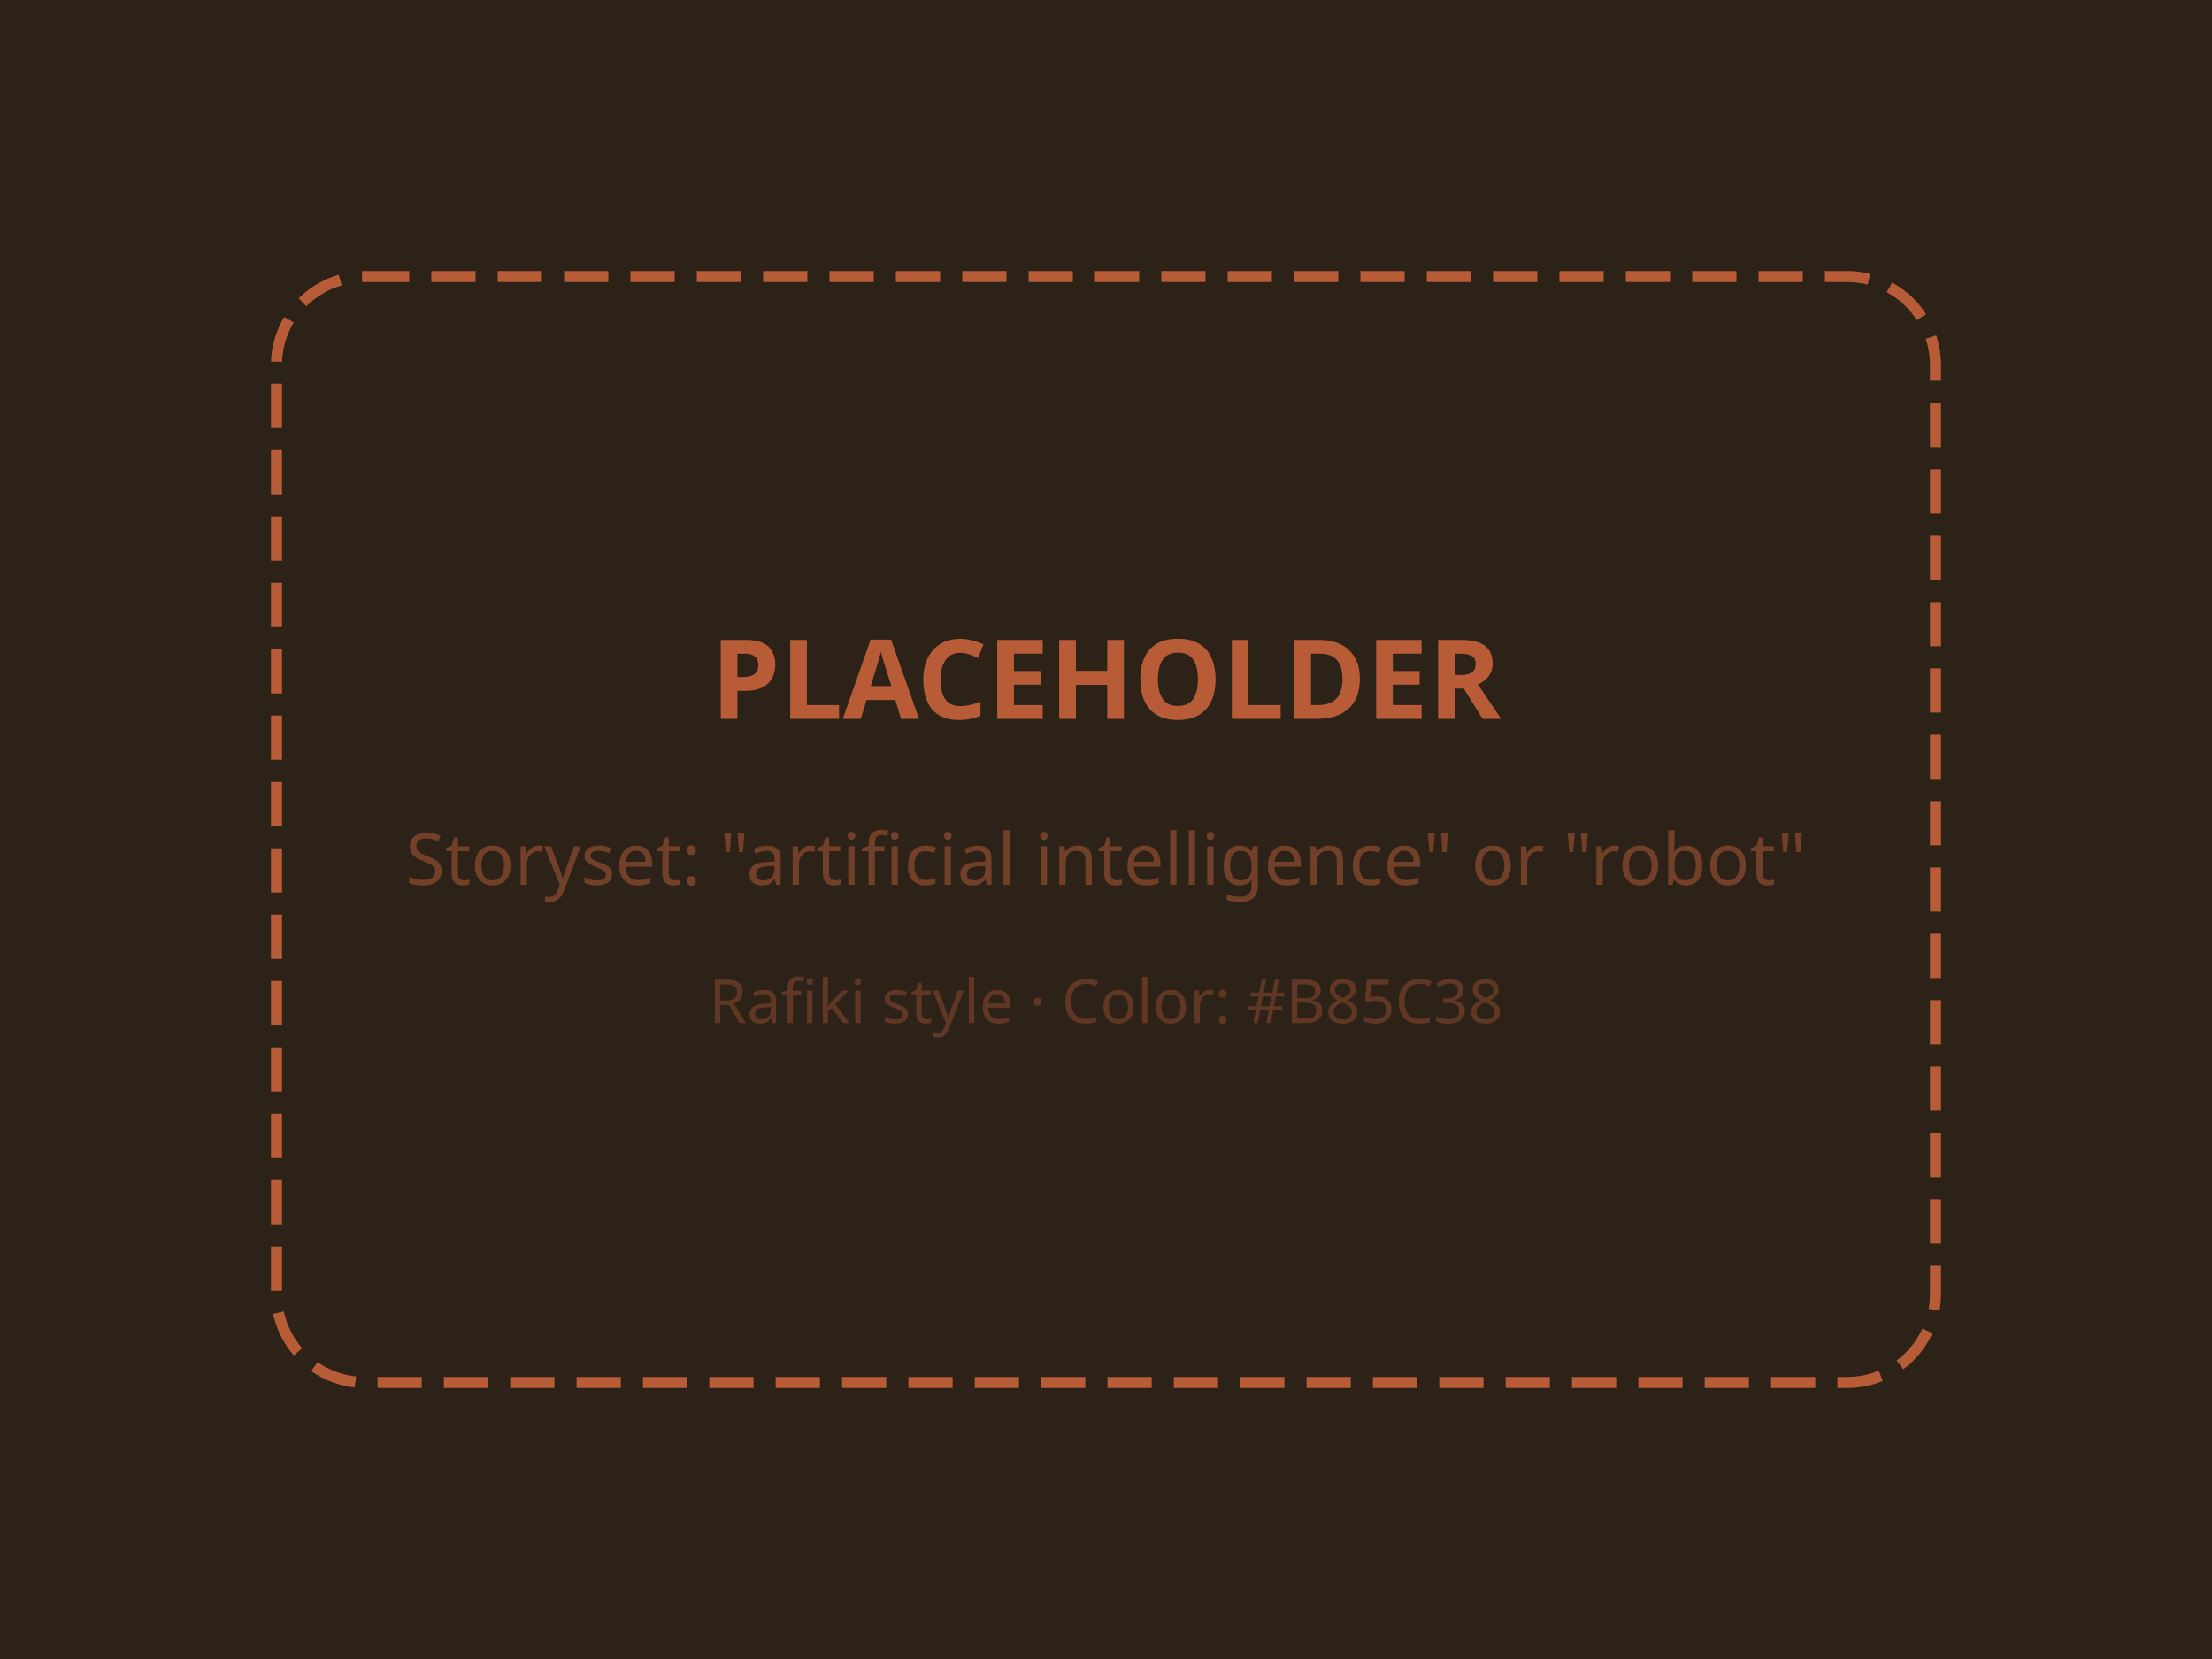
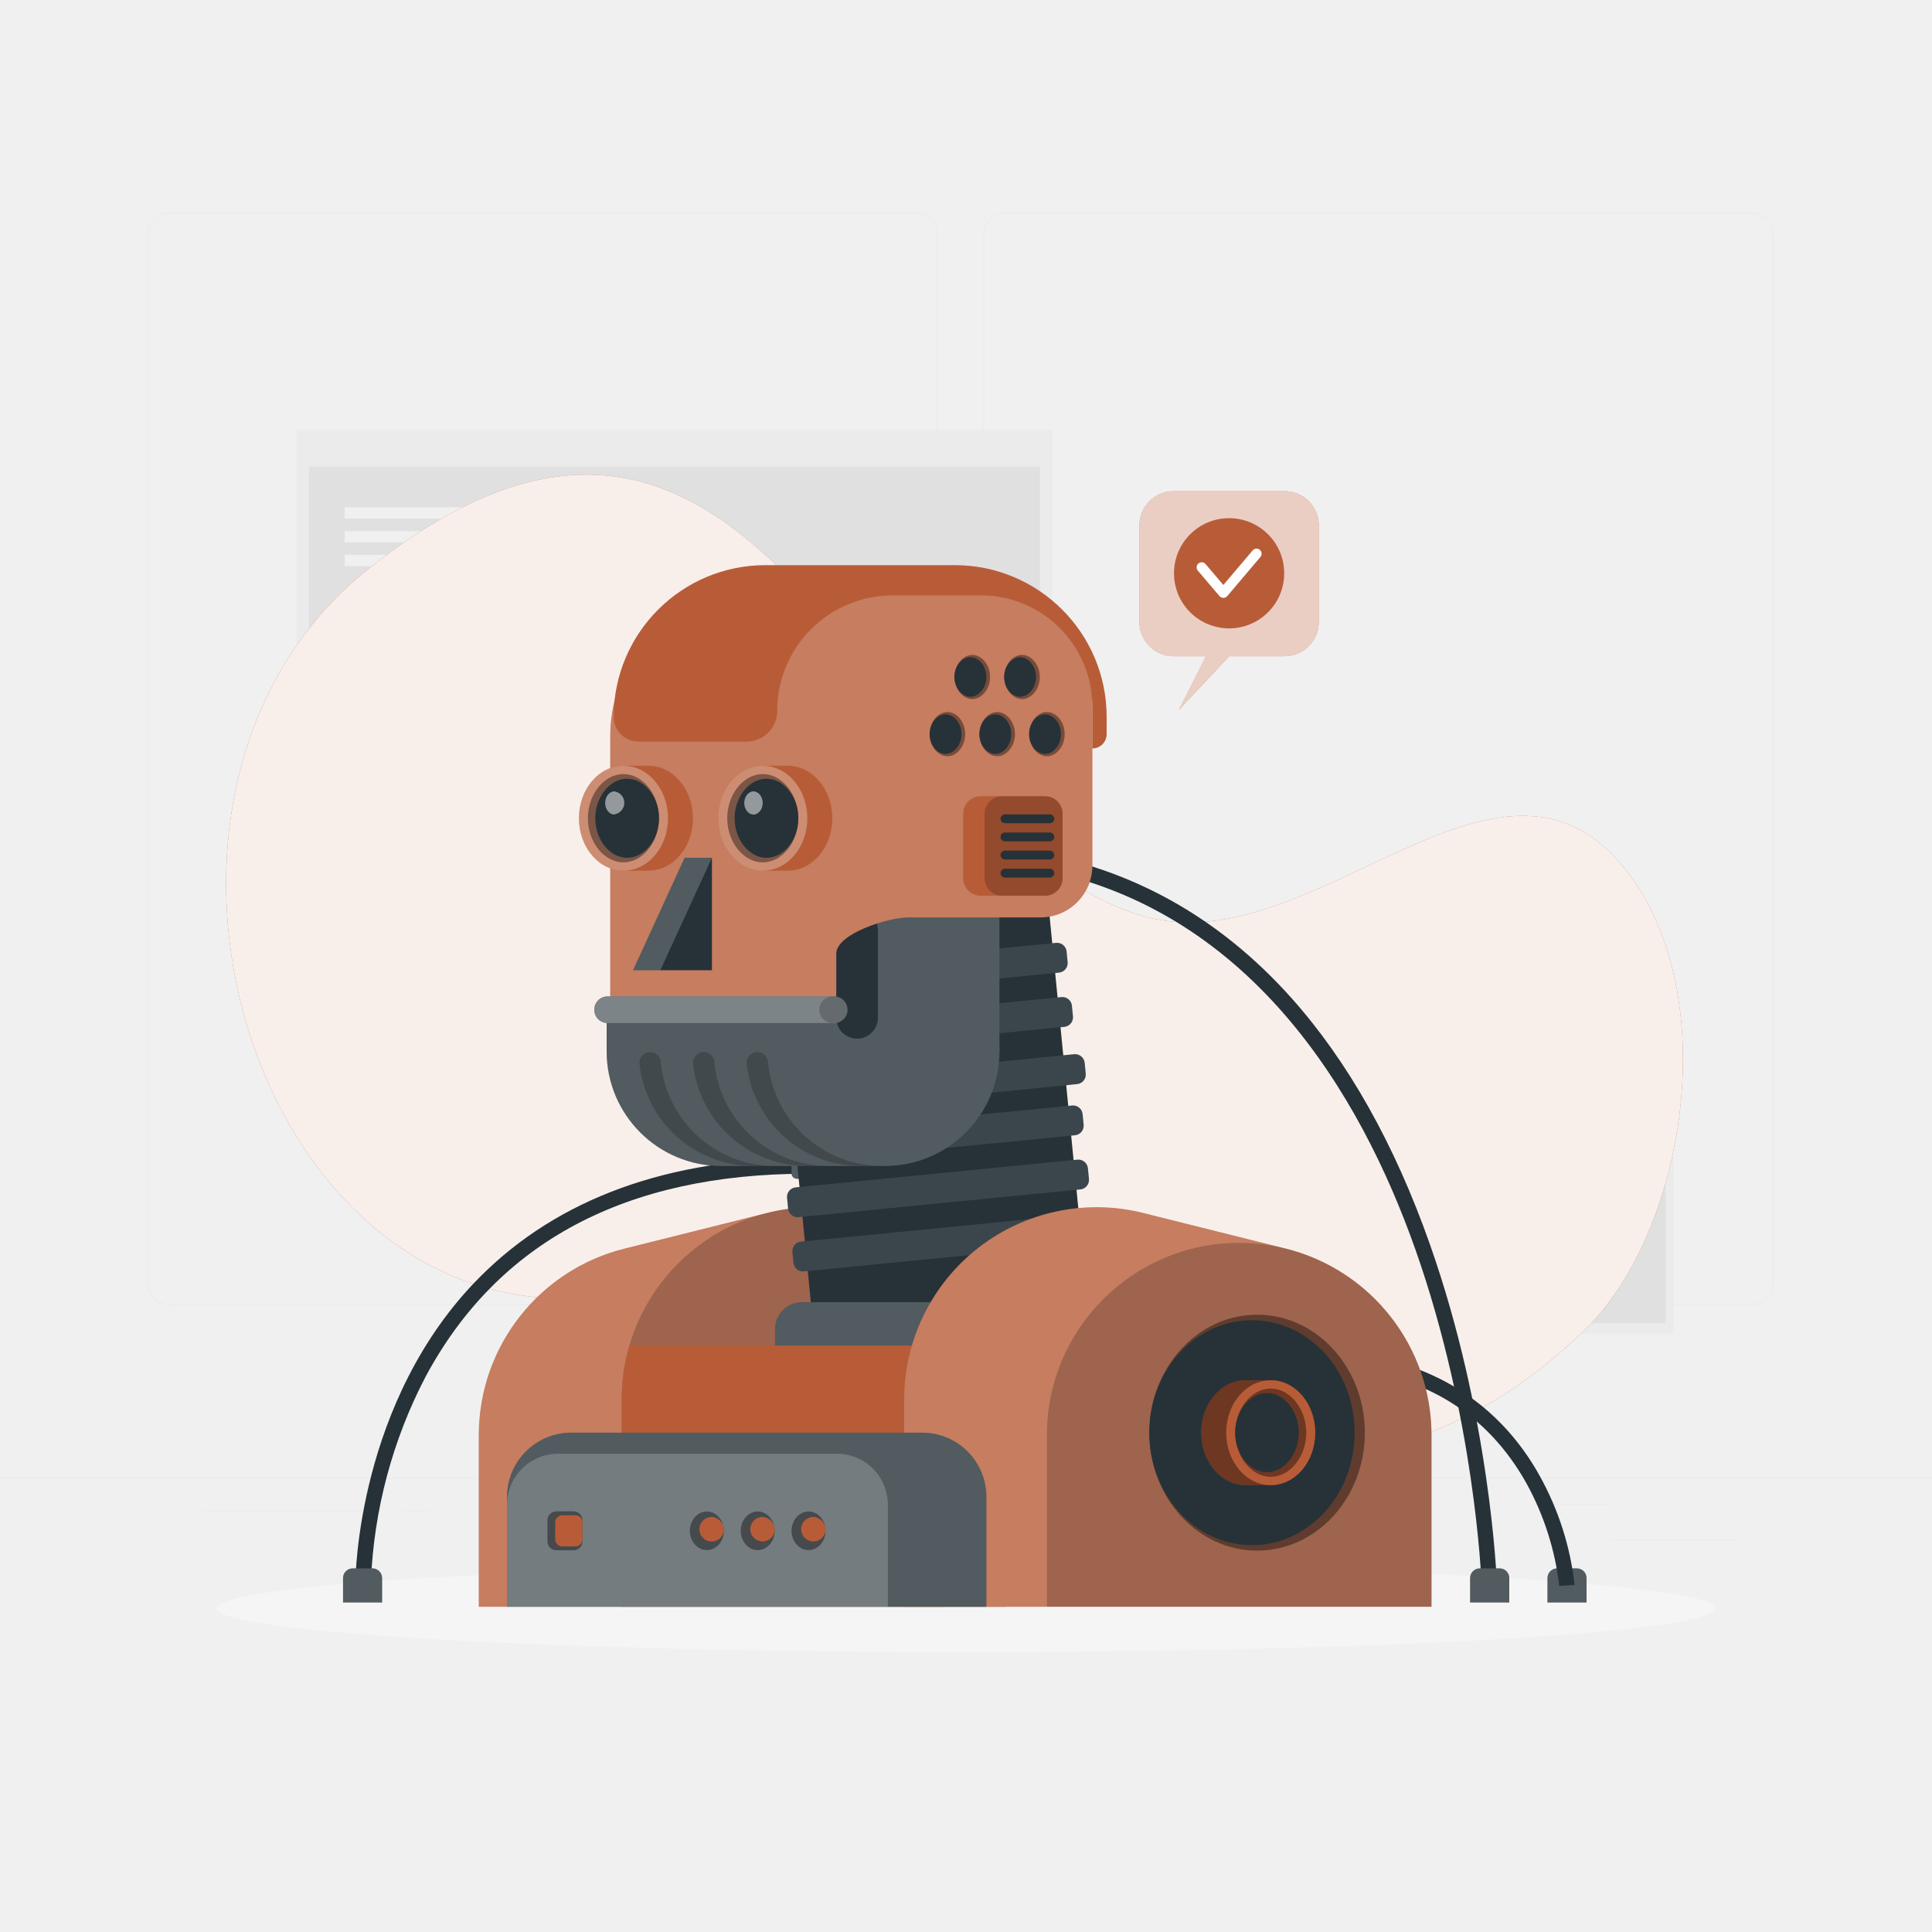
- <svg xmlns="http://www.w3.org/2000/svg" viewBox="0 0 400 300">
-   <rect width="400" height="300" fill="#2C2218" />
-   <rect x="50" y="50" width="300" height="200" rx="16" fill="none" stroke="#B85C38" stroke-width="2" stroke-dasharray="8 4" />
-   <text x="200" y="130" text-anchor="middle" fill="#B85C38" font-family="system-ui, sans-serif" font-size="20" font-weight="bold">PLACEHOLDER</text>
-   <text x="200" y="160" text-anchor="middle" fill="#B85C3880" font-family="system-ui, sans-serif" font-size="13">Storyset: "artificial intelligence" or "robot"</text>
-   <text x="200" y="185" text-anchor="middle" fill="#B85C3860" font-family="system-ui, sans-serif" font-size="11">Rafiki style · Color: #B85C38</text>
+ <svg xmlns="http://www.w3.org/2000/svg" viewBox="0 0 500 500">
+   <g id="background-complete">
+     <rect y="382.4" width="500" height="0.25" style="fill:#ebebeb" />
+     <rect x="416.78" y="398.49" width="33.12" height="0.25" style="fill:#ebebeb" />
+     <rect x="322.53" y="401.21" width="8.69" height="0.25" style="fill:#ebebeb" />
+     <rect x="396.59" y="389.21" width="19.19" height="0.25" style="fill:#ebebeb" />
+     <rect x="52.46" y="390.89" width="43.19" height="0.25" style="fill:#ebebeb" />
+     <rect x="104.56" y="390.89" width="6.33" height="0.25" style="fill:#ebebeb" />
+     <rect x="131.47" y="395.11" width="93.68" height="0.25" style="fill:#ebebeb" />
+     <path d="M237,337.8H43.91a5.71,5.71,0,0,1-5.7-5.71V60.66A5.71,5.71,0,0,1,43.91,55H237a5.71,5.71,0,0,1,5.71,5.71V332.09A5.71,5.71,0,0,1,237,337.8ZM43.91,55.2a5.46,5.46,0,0,0-5.45,5.46V332.09a5.46,5.46,0,0,0,5.45,5.46H237a5.47,5.47,0,0,0,5.46-5.46V60.66A5.47,5.47,0,0,0,237,55.2Z" style="fill:#ebebeb" />
+     <path d="M453.31,337.8H260.21a5.72,5.72,0,0,1-5.71-5.71V60.66A5.72,5.72,0,0,1,260.21,55h193.1A5.71,5.71,0,0,1,459,60.66V332.09A5.71,5.71,0,0,1,453.31,337.8ZM260.21,55.2a5.47,5.47,0,0,0-5.46,5.46V332.09a5.47,5.47,0,0,0,5.46,5.46h193.1a5.47,5.47,0,0,0,5.46-5.46V60.66a5.47,5.47,0,0,0-5.46-5.46Z" style="fill:#ebebeb" />
+     <rect x="76.77" y="111.27" width="195.56" height="115.15" style="fill:#ebebeb" />
+     <rect x="79.95" y="120.73" width="189.2" height="101.48" style="fill:#e0e0e0" />
+     <rect x="89.21" y="131.29" width="62.05" height="2.92" style="fill:#f0f0f0" />
+     <rect x="89.21" y="137.44" width="62.05" height="2.92" style="fill:#f0f0f0" />
+     <rect x="89.21" y="143.59" width="62.05" height="2.92" style="fill:#f0f0f0" />
+     <rect x="99.21" y="149.73" width="62.05" height="2.92" style="fill:#f0f0f0" />
+     <rect x="99.21" y="155.88" width="62.05" height="2.92" style="fill:#f0f0f0" />
+     <rect x="99.21" y="162.03" width="62.05" height="2.92" style="fill:#f0f0f0" />
+     <rect x="109.22" y="168.17" width="62.05" height="2.92" style="fill:#f0f0f0" />
+     <rect x="109.22" y="174.32" width="62.05" height="2.92" style="fill:#f0f0f0" />
+     <rect x="99.21" y="180.47" width="62.05" height="2.92" style="fill:#f0f0f0" />
+     <rect x="109.22" y="186.62" width="62.05" height="2.92" style="fill:#f0f0f0" />
+     <rect x="109.22" y="192.76" width="62.05" height="2.92" style="fill:#f0f0f0" />
+     <rect x="89.21" y="198.91" width="62.05" height="2.92" style="fill:#f0f0f0" />
+     <rect x="89.21" y="205.06" width="62.05" height="2.92" style="fill:#f0f0f0" />
+     <rect x="89.21" y="211.2" width="62.05" height="2.92" style="fill:#f0f0f0" />
+     <rect x="305.37" y="269.96" width="127.76" height="75.23" style="fill:#ebebeb" />
+     <rect x="307.45" y="276.14" width="123.61" height="66.3" style="fill:#e0e0e0" />
+     <rect x="313.5" y="283.04" width="40.54" height="1.91" style="fill:#f0f0f0" />
+     <rect x="313.5" y="287.05" width="40.54" height="1.91" style="fill:#f0f0f0" />
+     <rect x="313.5" y="291.07" width="40.54" height="1.91" style="fill:#f0f0f0" />
+     <rect x="320.03" y="295.09" width="40.54" height="1.91" style="fill:#f0f0f0" />
+     <rect x="320.03" y="299.1" width="40.54" height="1.91" style="fill:#f0f0f0" />
+     <rect x="320.03" y="303.12" width="40.54" height="1.91" style="fill:#f0f0f0" />
+     <rect x="326.57" y="307.13" width="40.54" height="1.91" style="fill:#f0f0f0" />
+     <rect x="326.57" y="311.15" width="40.54" height="1.91" style="fill:#f0f0f0" />
+     <rect x="320.03" y="315.17" width="40.54" height="1.91" style="fill:#f0f0f0" />
+     <rect x="326.57" y="319.18" width="40.54" height="1.91" style="fill:#f0f0f0" />
+     <rect x="326.57" y="323.2" width="40.54" height="1.91" style="fill:#f0f0f0" />
+     <rect x="313.5" y="327.21" width="40.54" height="1.91" style="fill:#f0f0f0" />
+     <rect x="313.5" y="331.23" width="40.54" height="1.91" style="fill:#f0f0f0" />
+     <rect x="313.5" y="335.25" width="40.54" height="1.91" style="fill:#f0f0f0" />
+     <rect x="359.8" y="181.95" width="40.54" height="1.91" style="fill:#f0f0f0" />
+     <rect x="359.8" y="185.97" width="40.54" height="1.91" style="fill:#f0f0f0" />
+     <rect x="359.8" y="189.99" width="40.54" height="1.91" style="fill:#f0f0f0" />
+     <rect x="359.8" y="194" width="47.08" height="1.91" style="fill:#f0f0f0" />
+     <rect x="359.8" y="198.02" width="47.08" height="1.91" style="fill:#f0f0f0" />
+     <rect x="338.61" y="118.22" width="40.54" height="1.91" style="fill:#f0f0f0" />
+     <rect x="338.61" y="122.24" width="40.54" height="1.91" style="fill:#f0f0f0" />
+     <rect x="338.61" y="126.25" width="40.54" height="1.91" style="fill:#f0f0f0" />
+     <rect x="338.61" y="130.27" width="47.08" height="1.91" style="fill:#f0f0f0" />
+     <rect x="338.61" y="134.29" width="47.08" height="1.91" style="fill:#f0f0f0" />
+     <rect x="359.8" y="202.03" width="47.08" height="1.91" style="fill:#f0f0f0" />
+     <rect x="359.8" y="206.05" width="53.62" height="1.91" style="fill:#f0f0f0" />
+     <rect x="359.8" y="210.07" width="53.62" height="1.91" style="fill:#f0f0f0" />
+     <rect x="359.8" y="214.08" width="47.08" height="1.91" style="fill:#f0f0f0" />
+     <rect x="359.8" y="218.1" width="53.62" height="1.91" style="fill:#f0f0f0" />
+     <rect x="359.8" y="222.11" width="53.62" height="1.91" style="fill:#f0f0f0" />
+     <rect x="359.8" y="226.13" width="40.54" height="1.91" style="fill:#f0f0f0" />
+     <rect x="359.8" y="230.15" width="40.54" height="1.91" style="fill:#f0f0f0" />
+     <rect x="359.8" y="234.16" width="40.54" height="1.91" style="fill:#f0f0f0" />
+     <rect x="76.77" y="268.52" width="47.08" height="1.91" style="fill:#f0f0f0" />
+     <rect x="76.77" y="272.54" width="53.62" height="1.91" style="fill:#f0f0f0" />
+     <rect x="76.77" y="276.56" width="53.62" height="1.91" style="fill:#f0f0f0" />
+     <rect x="76.77" y="280.57" width="40.54" height="1.91" style="fill:#f0f0f0" />
+     <rect x="76.77" y="284.59" width="40.54" height="1.91" style="fill:#f0f0f0" />
+     <rect x="76.77" y="288.6" width="40.54" height="1.91" style="fill:#f0f0f0" />
+     <rect x="347.02" y="181.93" width="8.07" height="8.07" style="fill:#f0f0f0" />
+     <rect x="173.71" y="308.92" width="40.54" height="1.91" style="fill:#f0f0f0" />
+     <rect x="173.71" y="312.93" width="40.54" height="1.91" style="fill:#f0f0f0" />
+     <rect x="173.71" y="316.95" width="40.54" height="1.91" style="fill:#f0f0f0" />
+     <rect x="173.71" y="320.97" width="47.08" height="1.91" style="fill:#f0f0f0" />
+     <rect x="173.71" y="324.98" width="47.08" height="1.91" style="fill:#f0f0f0" />
+     <rect x="173.71" y="329" width="47.08" height="1.91" style="fill:#f0f0f0" />
+     <rect x="173.71" y="333.01" width="53.62" height="1.91" style="fill:#f0f0f0" />
+     <rect x="173.71" y="337.03" width="53.62" height="1.91" style="fill:#f0f0f0" />
+     <rect x="173.71" y="341.05" width="47.08" height="1.91" style="fill:#f0f0f0" />
+     <rect x="173.71" y="345.06" width="53.62" height="1.91" style="fill:#f0f0f0" />
+     <rect x="173.71" y="349.08" width="53.62" height="1.91" style="fill:#f0f0f0" />
+     <rect x="173.71" y="353.09" width="40.54" height="1.91" style="fill:#f0f0f0" />
+     <rect x="173.71" y="357.11" width="40.54" height="1.91" style="fill:#f0f0f0" />
+     <path d="M66,272a3.46,3.46,0,1,0,3.46-3.46A3.45,3.45,0,0,0,66,272Z" style="fill:#f0f0f0" />
+     <polygon points="164.03 309.63 160.22 316.23 167.84 316.23 164.03 309.63" style="fill:#f0f0f0" />
+   </g>
+   <g id="background-simple">
+     <path d="M296.38,237.23c-71-19.68-96.85-173-201.17-89.88-74,59-27.83,203.82,65.3,187.42,56.38-9.93,47.66-11,95.6,16.73,48.58,28.12,102,42.37,153.51-6.81,26.66-25.45,36.87-87.74,10.69-120.12C387.56,184.06,339.76,249.25,296.38,237.23Z" style="fill:#B85C38" />
+     <path d="M296.38,237.23c-71-19.68-96.85-173-201.17-89.88-74,59-27.83,203.82,65.3,187.42,56.38-9.93,47.66-11,95.6,16.73,48.58,28.12,102,42.37,153.51-6.81,26.66-25.45,36.87-87.74,10.69-120.12C387.56,184.06,339.76,249.25,296.38,237.23Z" style="fill:#fff;opacity:0.9" />
+   </g>
+   <g id="Shadow">
+     <ellipse id="path" cx="250" cy="416.24" rx="193.89" ry="11.32" style="fill:#f5f5f5" />
+   </g>
+   <g id="speech-bubble">
+     <path d="M332.46,127.12H303.73a8.85,8.85,0,0,0-8.85,8.85v25a8.85,8.85,0,0,0,8.85,8.85h8.39l-7,13.89,13-13.89h14.39A8.85,8.85,0,0,0,341.3,161V136A8.84,8.84,0,0,0,332.46,127.12Z" style="fill:#B85C38" />
+     <path d="M332.46,127.12H303.73a8.85,8.85,0,0,0-8.85,8.85v25a8.85,8.85,0,0,0,8.85,8.85h8.39l-7,13.89,13-13.89h14.39A8.85,8.85,0,0,0,341.3,161V136A8.84,8.84,0,0,0,332.46,127.12Z" style="fill:#fff;opacity:0.7" />
+     <circle cx="318.09" cy="148.36" r="14.26" transform="translate(-11.74 268.38) rotate(-45)" style="fill:#B85C38" />
+     <path d="M316.6,154.73a1.31,1.31,0,0,1-1-.46l-5.6-6.59a1.31,1.31,0,0,1,2-1.7l4.6,5.41,7.59-8.94a1.31,1.31,0,1,1,2,1.7l-8.58,10.12A1.33,1.33,0,0,1,316.6,154.73Z" style="fill:#fff" />
+   </g>
+   <g id="robot-face">
+     <path d="M383,405.89h5.09a2.51,2.51,0,0,1,2.51,2.51v6.32a0,0,0,0,1,0,0H380.46a0,0,0,0,1,0,0V408.4A2.51,2.51,0,0,1,383,405.89Z" style="fill:#263238" />
+     <path d="M383.38,409.27c0-.42-1.69-42.29-17.06-85.85-14.09-39.92-42.93-89.51-100.31-99l.66-4c26.23,4.35,48.92,17.05,67.43,37.73,14.74,16.46,26.86,38,36,64,15.55,44.13,17.24,86.53,17.25,87Z" style="fill:#263238" />
+     <path d="M403,405.89h5.09a2.51,2.51,0,0,1,2.51,2.51v6.32a0,0,0,0,1,0,0H400.48a0,0,0,0,1,0,0V408.4A2.51,2.51,0,0,1,403,405.89Z" style="fill:#263238" />
+     <path d="M383,405.89h5.09a2.51,2.51,0,0,1,2.51,2.51v6.32a0,0,0,0,1,0,0H380.46a0,0,0,0,1,0,0V408.4A2.51,2.51,0,0,1,383,405.89Z" style="fill:#fff;opacity:0.2" />
+     <path d="M403,405.89h5.09a2.51,2.51,0,0,1,2.51,2.51v6.32a0,0,0,0,1,0,0H400.48a0,0,0,0,1,0,0V408.4A2.51,2.51,0,0,1,403,405.89Z" style="fill:#fff;opacity:0.2" />
+     <path d="M403.54,410.45A72.45,72.45,0,0,0,395,383.8C385,366,368.9,355.93,347.15,354l.35-4c28.9,2.55,43.7,18.79,51,32a75,75,0,0,1,9,28.17Z" style="fill:#263238" />
+     <path d="M88.78,405.89H98.9a0,0,0,0,1,0,0v6.32a2.51,2.51,0,0,1-2.51,2.51H91.3a2.51,2.51,0,0,1-2.51-2.51v-6.32A0,0,0,0,1,88.78,405.89Z" transform="translate(187.68 820.61) rotate(180)" style="fill:#263238" />
+     <path d="M92,409.2c0-.46.3-46.78,32.26-78.78,20.32-20.34,48.78-30.66,84.61-30.66v4c-46.84,0-80.06,17.67-98.73,52.53A125.45,125.45,0,0,0,96,409.2Z" style="fill:#263238" />
+     <path d="M88.78,405.89H98.9a0,0,0,0,1,0,0v6.32a2.51,2.51,0,0,1-2.51,2.51H91.3a2.51,2.51,0,0,1-2.51-2.51v-6.32A0,0,0,0,1,88.78,405.89Z" transform="translate(187.68 820.61) rotate(180)" style="fill:#fff;opacity:0.2" />
+     <rect x="215.07" y="299.97" width="5.54" height="3.65" style="fill:#263238" />
+     <rect x="215.07" y="299.97" width="5.54" height="3.65" style="fill:#fff;opacity:0.7" />
+     <rect x="204.85" y="298.53" width="12.59" height="6.53" rx="1.37" style="fill:#263238" />
+     <rect x="204.85" y="298.53" width="12.59" height="6.53" rx="1.37" style="fill:#fff;opacity:0.2" />
+     <rect x="253.83" y="220.46" width="5.54" height="3.65" transform="translate(513.2 444.57) rotate(180)" style="fill:#263238" />
+     <rect x="253.83" y="220.46" width="5.54" height="3.65" transform="translate(513.2 444.57) rotate(180)" style="fill:#fff;opacity:0.7" />
+     <rect x="256.99" y="219.02" width="12.59" height="6.53" rx="1.37" transform="translate(526.58 444.57) rotate(180)" style="fill:#263238" />
+     <rect x="256.99" y="219.02" width="12.59" height="6.53" rx="1.37" transform="translate(526.58 444.57) rotate(180)" style="fill:#fff;opacity:0.2" />
+     <rect x="333.74" y="350.19" width="5.54" height="3.65" transform="translate(673.02 704.04) rotate(180)" style="fill:#263238" />
+     <rect x="333.74" y="350.19" width="5.54" height="3.65" transform="translate(673.02 704.04) rotate(180)" style="fill:#fff;opacity:0.7" />
+     <rect x="336.91" y="348.75" width="12.59" height="6.53" rx="1.37" transform="translate(686.41 704.04) rotate(180)" style="fill:#263238" />
+     <rect x="336.91" y="348.75" width="12.59" height="6.53" rx="1.37" transform="translate(686.41 704.04) rotate(180)" style="fill:#fff;opacity:0.2" />
+     <path d="M161.78,323.1h0l36.71-9.18h0a49.78,49.78,0,0,1,62,48.26v53.64H123.91v-44.4A49.77,49.77,0,0,1,161.78,323.1Z" style="fill:#B85C38" />
+     <path d="M161.78,323.1h0l36.71-9.18h0a49.78,49.78,0,0,1,62,48.26v53.64H123.91v-44.4A49.77,49.77,0,0,1,161.78,323.1Z" style="fill:#fff;opacity:0.2" />
+     <path d="M160.9,312.41h99.52a0,0,0,0,1,0,0v53.64a49.76,49.76,0,0,1-49.76,49.76h0a49.76,49.76,0,0,1-49.76-49.76V312.41A0,0,0,0,1,160.9,312.41Z" transform="translate(421.32 728.23) rotate(180)" style="opacity:0.2" />
+     <rect x="205.25" y="236.05" width="71.27" height="105.16" transform="translate(-27.1 24.97) rotate(-5.62)" style="fill:#263238" />
+     <rect x="198.11" y="247.59" width="78.24" height="7.74" rx="2.48" transform="translate(-23.48 24.43) rotate(-5.62)" style="fill:#263238" />
+     <rect x="198.11" y="247.59" width="78.24" height="7.74" rx="2.48" transform="translate(-23.48 24.43) rotate(-5.62)" style="fill:#fff;opacity:0.1" />
+     <rect x="199.49" y="261.62" width="78.24" height="7.74" rx="2.48" transform="translate(-24.85 24.64) rotate(-5.62)" style="fill:#263238" />
+     <rect x="199.49" y="261.62" width="78.24" height="7.74" rx="2.48" transform="translate(-24.85 24.64) rotate(-5.62)" style="fill:#fff;opacity:0.1" />
+     <rect x="200.87" y="275.65" width="78.24" height="7.74" rx="2.48" transform="matrix(1, -0.1, 0.1, 1, -26.21, 24.84)" style="fill:#263238" />
+     <rect x="200.87" y="275.65" width="78.24" height="7.74" rx="2.48" transform="matrix(1, -0.1, 0.1, 1, -26.21, 24.84)" style="fill:#fff;opacity:0.1" />
+     <rect x="202.25" y="289.68" width="78.24" height="7.74" rx="2.48" transform="translate(-27.58 25.04) rotate(-5.62)" style="fill:#263238" />
+     <rect x="202.25" y="289.68" width="78.24" height="7.74" rx="2.48" transform="translate(-27.58 25.04) rotate(-5.62)" style="fill:#fff;opacity:0.1" />
+     <rect x="203.63" y="303.7" width="78.24" height="7.74" rx="2.48" transform="translate(-28.95 25.24) rotate(-5.62)" style="fill:#263238" />
+     <rect x="203.63" y="303.7" width="78.24" height="7.74" rx="2.48" transform="translate(-28.95 25.24) rotate(-5.62)" style="fill:#fff;opacity:0.1" />
+     <rect x="205.01" y="317.73" width="78.24" height="7.74" rx="2.48" transform="translate(-30.31 25.45) rotate(-5.62)" style="fill:#263238" />
+     <rect x="205.01" y="317.73" width="78.24" height="7.74" rx="2.48" transform="translate(-30.31 25.45) rotate(-5.62)" style="fill:#fff;opacity:0.1" />
+     <path d="M207.57,337h85.23a0,0,0,0,1,0,0v22.52a0,0,0,0,1,0,0H200.58a0,0,0,0,1,0,0V344A7,7,0,0,1,207.57,337Z" style="fill:#263238" />
+     <path d="M207.57,337h85.23a0,0,0,0,1,0,0v22.52a0,0,0,0,1,0,0H200.58a0,0,0,0,1,0,0V344A7,7,0,0,1,207.57,337Z" style="fill:#fff;opacity:0.2" />
+     <path d="M244.21,348.23v67.59H160.9V362.18a49.41,49.41,0,0,1,2-13.95Z" style="fill:#B85C38" />
+     <path d="M332.59,323.1h0l-36.71-9.18h0A49.78,49.78,0,0,0,234,362.18v53.64H370.47v-44.4A49.78,49.78,0,0,0,332.59,323.1Z" style="fill:#B85C38" />
+     <path d="M332.59,323.1h0l-36.71-9.18h0A49.78,49.78,0,0,0,234,362.18v53.64H370.47v-44.4A49.78,49.78,0,0,0,332.59,323.1Z" style="fill:#fff;opacity:0.2" />
+     <path d="M320.7,321.66h0a49.76,49.76,0,0,1,49.76,49.76v44.39a0,0,0,0,1,0,0H270.94a0,0,0,0,1,0,0V371.42A49.76,49.76,0,0,1,320.7,321.66Z" style="opacity:0.2" />
+     <path d="M147.82,370.78h90.84a16.61,16.61,0,0,1,16.61,16.61v28.43a0,0,0,0,1,0,0H131.22a0,0,0,0,1,0,0V387.38A16.61,16.61,0,0,1,147.82,370.78Z" style="fill:#263238" />
+     <path d="M147.82,370.78h90.84a16.61,16.61,0,0,1,16.61,16.61v28.43a0,0,0,0,1,0,0H131.22a0,0,0,0,1,0,0V387.38A16.61,16.61,0,0,1,147.82,370.78Z" style="fill:#fff;opacity:0.2" />
+     <path d="M144.41,376.23h72.17a13.2,13.2,0,0,1,13.2,13.2v26.39a0,0,0,0,1,0,0H131.22a0,0,0,0,1,0,0V389.43A13.2,13.2,0,0,1,144.41,376.23Z" style="fill:#fff;opacity:0.2" />
+     <path d="M325.34,340.25h0c-15.39,0-27.87,13.67-27.87,30.53h0c0,16.86,12.48,30.52,27.87,30.52h0c15.4,0,27.88-13.66,27.88-30.52h0C353.22,353.92,340.74,340.25,325.34,340.25Z" style="opacity:0.4" />
+     <path d="M324,341.67h0c-14.67,0-26.57,13-26.57,29.11h0c0,16.07,11.9,29.1,26.57,29.1h0c14.68,0,26.57-13,26.57-29.1h0C350.61,354.7,338.72,341.67,324,341.67Z" style="fill:#263238" />
+     <path d="M322.38,357.2h6.48c6.36,0,11.51,6.08,11.51,13.58s-5.15,13.57-11.51,13.57h-6.48c-6.36,0-11.51-6.08-11.51-13.57S316,357.2,322.38,357.2Z" style="fill:#B85C38" />
+     <path d="M322.38,357.2h6.48c6.36,0,11.51,6.08,11.51,13.58s-5.15,13.57-11.51,13.57h-6.48c-6.36,0-11.51-6.08-11.51-13.57S316,357.2,322.38,357.2Z" style="opacity:0.4" />
+     <ellipse cx="328.86" cy="370.78" rx="11.52" ry="13.57" style="fill:#B85C38" />
+     <path d="M328.86,382.2c5,0,9.2-5.23,9.2-11.42s-4.22-11.43-9.2-11.43-9.2,5.24-9.2,11.43S323.87,382.2,328.86,382.2Z" style="opacity:0.4" />
+     <path d="M327.9,381c4.47,0,8.24-4.69,8.24-10.23s-3.77-10.24-8.24-10.24-8.24,4.69-8.24,10.24S323.43,381,327.9,381Z" style="fill:#263238" />
+     <path d="M187.34,396.17c0,2.79-2,5-4.41,5s-4.4-2.25-4.4-5,2-5,4.4-5S187.34,393.39,187.34,396.17Z" style="opacity:0.4" />
+     <path d="M187.34,396.17a3.18,3.18,0,1,1-3.15-3.59A3.4,3.4,0,0,1,187.34,396.17Z" style="fill:#B85C38" />
+     <path d="M200.49,396.17c0,2.79-2,5-4.4,5s-4.4-2.25-4.4-5,2-5,4.4-5S200.49,393.39,200.49,396.17Z" style="opacity:0.4" />
+     <path d="M200.49,396.17a3.17,3.17,0,1,1-3.14-3.59A3.39,3.39,0,0,1,200.49,396.17Z" style="fill:#B85C38" />
+     <path d="M213.65,396.17c0,2.79-2,5-4.4,5s-4.4-2.25-4.4-5,2-5,4.4-5S213.65,393.39,213.65,396.17Z" style="opacity:0.4" />
+     <path d="M213.65,396.17a3.17,3.17,0,1,1-3.14-3.59A3.4,3.4,0,0,1,213.65,396.17Z" style="fill:#B85C38" />
+     <rect x="141.67" y="391.14" width="9.07" height="10.07" rx="2.3" style="opacity:0.4" />
+     <rect x="143.69" y="392.15" width="7.05" height="8.05" rx="1.84" style="fill:#B85C38" />
+     <path d="M198.37,226.57h60.29a0,0,0,0,1,0,0V272a8.63,8.63,0,0,1-8.63,8.63H198.37a0,0,0,0,1,0,0V226.57A0,0,0,0,1,198.37,226.57Z" style="fill:#263238" />
+     <path d="M198.37,226.57h60.29a0,0,0,0,1,0,0V272a8.63,8.63,0,0,1-8.63,8.63H198.37a0,0,0,0,1,0,0V226.57A0,0,0,0,1,198.37,226.57Z" style="fill:#fff;opacity:0.2" />
+     <path d="M221.81,268.8h0a5.39,5.39,0,0,1-5.39-5.4V240.74a5.39,5.39,0,0,1,5.39-5.4h0a5.4,5.4,0,0,1,5.4,5.4V263.4A5.4,5.4,0,0,1,221.81,268.8Z" style="fill:#263238" />
+     <path d="M282.7,179.27V224a13.43,13.43,0,0,1-13.43,13.43H235.05c-5.18,0-18.63,4.2-18.63,9.38v18H157.93V190.63a39.27,39.27,0,0,1,39.28-39.28h57.57A27.92,27.92,0,0,1,282.7,179.27Z" style="fill:#B85C38" />
+     <path d="M282.7,179.27V224a13.43,13.43,0,0,1-13.43,13.43H235.05c-5.18,0-18.63,4.2-18.63,9.38v18H157.93V190.63a39.27,39.27,0,0,1,39.28-39.28h57.57A27.92,27.92,0,0,1,282.7,179.27Z" style="fill:#fff;opacity:0.2" />
+     <path d="M203.88,198.18h-6.47c-6.36,0-11.52,6.08-11.52,13.58s5.16,13.57,11.52,13.57h6.47c6.36,0,11.52-6.08,11.52-13.57S210.24,198.18,203.88,198.18Z" style="fill:#B85C38" />
+     <ellipse cx="197.41" cy="211.76" rx="11.52" ry="13.57" style="fill:#fff;opacity:0.3" />
+     <path d="M197.41,223.18c-5,0-9.2-5.23-9.2-11.42s4.21-11.43,9.2-11.43,9.2,5.23,9.2,11.43S202.4,223.18,197.41,223.18Z" style="opacity:0.4" />
+     <path d="M198.37,222c-4.47,0-8.25-4.69-8.25-10.23s3.78-10.24,8.25-10.24,8.24,4.69,8.24,10.24S202.84,222,198.37,222Z" style="fill:#263238" />
+     <path d="M195,210.81c-1.3,0-2.39-1.36-2.39-3s1.09-3,2.39-3,2.39,1.36,2.39,3S196.31,210.81,195,210.81Z" style="fill:#fff;opacity:0.5" />
+     <path d="M167.82,198.18h-6.47c-6.36,0-11.52,6.08-11.52,13.58s5.16,13.57,11.52,13.57h6.47c6.36,0,11.51-6.08,11.51-13.57S174.18,198.18,167.82,198.18Z" style="fill:#B85C38" />
+     <ellipse cx="161.35" cy="211.76" rx="11.52" ry="13.57" style="fill:#fff;opacity:0.3" />
+     <path d="M161.35,223.18c-5,0-9.21-5.23-9.21-11.42s4.22-11.43,9.21-11.43,9.2,5.23,9.2,11.43S166.33,223.18,161.35,223.18Z" style="opacity:0.4" />
+     <path d="M162.3,222c-4.47,0-8.24-4.69-8.24-10.23s3.77-10.24,8.24-10.24,8.25,4.69,8.25,10.24S166.77,222,162.3,222Z" style="fill:#263238" />
+     <path d="M159,210.81c-1.29,0-2.39-1.36-2.39-3s1.1-3,2.39-3a3,3,0,0,1,0,5.94Z" style="fill:#fff;opacity:0.5" />
+     <polygon points="170.9 251.09 184.25 251.09 184.25 221.99 177.18 221.99 163.84 251.09 170.9 251.09" style="fill:#263238" />
+     <polygon points="170.9 251.09 163.84 251.09 177.18 221.99 184.25 221.99 170.9 251.09" style="fill:#fff;opacity:0.2" />
+     <path d="M258.66,270.54v1.57A29.66,29.66,0,0,1,229,301.76H186.66A29.66,29.66,0,0,1,157,272.11V259.54h58.49v9.38a9.39,9.39,0,0,0,9.38,9.38h26A7.77,7.77,0,0,0,258.66,270.54Z" style="fill:#263238" />
+     <path d="M258.66,270.54v1.57A29.66,29.66,0,0,1,229,301.76H186.66A29.66,29.66,0,0,1,157,272.11V259.54h58.49v9.38a9.39,9.39,0,0,0,9.38,9.38h26A7.77,7.77,0,0,0,258.66,270.54Z" style="fill:#fff;opacity:0.2" />
+     <path d="M168.25,272.27h0a2.78,2.78,0,0,0-2.75,3.09A29.67,29.67,0,0,0,195,301.76h5.54A29.66,29.66,0,0,1,171,274.83,2.78,2.78,0,0,0,168.25,272.27Z" style="opacity:0.2" />
+     <path d="M182.12,272.27h0a2.78,2.78,0,0,0-2.75,3.09,29.67,29.67,0,0,0,29.49,26.4h5.54a29.67,29.67,0,0,1-29.53-26.93A2.78,2.78,0,0,0,182.12,272.27Z" style="opacity:0.2" />
+     <path d="M196,272.27h0a2.78,2.78,0,0,0-2.75,3.09,29.67,29.67,0,0,0,29.49,26.4h5.54a29.67,29.67,0,0,1-29.53-26.93A2.78,2.78,0,0,0,196,272.27Z" style="opacity:0.2" />
+     <path d="M215.88,264.77H157.24a3.44,3.44,0,0,1-3.45-3.45h0a3.45,3.45,0,0,1,3.45-3.46h58.64a3.46,3.46,0,0,1,3.46,3.46h0A3.45,3.45,0,0,1,215.88,264.77Z" style="fill:#263238" />
+     <path d="M219.34,261.32a3.48,3.48,0,0,1-3.46,3.46H157.24a3.46,3.46,0,0,1-2.44-5.91,3.4,3.4,0,0,1,2.44-1h58.64A3.46,3.46,0,0,1,219.34,261.32Z" style="fill:#fff;opacity:0.4" />
+     <path d="M219.34,261.32a3.48,3.48,0,0,1-3.46,3.46h-.38a3.46,3.46,0,1,1,0-6.92h.38A3.46,3.46,0,0,1,219.34,261.32Z" style="opacity:0.2" />
+     <path d="M275,210.6v16.67a4.54,4.54,0,0,1-4.55,4.54H253.8a4.54,4.54,0,0,1-4.54-4.54V210.6a4.54,4.54,0,0,1,4.54-4.53h16.66A4.54,4.54,0,0,1,275,210.6Z" style="fill:#B85C38" />
+     <path d="M275,210.6v16.67a4.54,4.54,0,0,1-4.55,4.54H259.35a4.54,4.54,0,0,1-4.54-4.54V210.6a4.53,4.53,0,0,1,4.54-4.53h11.11A4.54,4.54,0,0,1,275,210.6Z" style="opacity:0.2" />
+     <path d="M271.7,213.05H260.09a1.14,1.14,0,0,1-1.15-1.14h0a1.14,1.14,0,0,1,1.15-1.15H271.7a1.14,1.14,0,0,1,1.14,1.15h0A1.14,1.14,0,0,1,271.7,213.05Z" style="fill:#263238" />
+     <path d="M271.7,217.74H260.09a1.14,1.14,0,0,1-1.15-1.15h0a1.14,1.14,0,0,1,1.15-1.14H271.7a1.14,1.14,0,0,1,1.14,1.14h0A1.14,1.14,0,0,1,271.7,217.74Z" style="fill:#263238" />
+     <path d="M271.7,222.43H260.09a1.15,1.15,0,0,1-1.15-1.15h0a1.14,1.14,0,0,1,1.15-1.14H271.7a1.14,1.14,0,0,1,1.14,1.14h0A1.15,1.15,0,0,1,271.7,222.43Z" style="fill:#263238" />
+     <path d="M271.7,227.12H260.09a1.15,1.15,0,0,1-1.15-1.15h0a1.14,1.14,0,0,1,1.15-1.14H271.7a1.14,1.14,0,0,1,1.14,1.14h0A1.15,1.15,0,0,1,271.7,227.12Z" style="fill:#263238" />
+     <path d="M286.4,185.49V190a3.7,3.7,0,0,1-3.7,3.7h0V182.92a28.83,28.83,0,0,0-28.83-28.83H231A29.86,29.86,0,0,0,201.14,184h0a7.93,7.93,0,0,1-7.93,7.93h-28a6.4,6.4,0,0,1-6.39-6.4h0a39.28,39.28,0,0,1,39.28-39.27h49A39.29,39.29,0,0,1,286.4,185.49Z" style="fill:#B85C38" />
+     <path d="M270.94,184.28c2.49,0,4.6,2.62,4.6,5.71s-2.11,5.72-4.6,5.72-4.6-2.62-4.6-5.72S268.45,184.28,270.94,184.28Z" style="opacity:0.4" />
+     <path d="M270.46,184.88c2.23,0,4.12,2.34,4.12,5.11s-1.89,5.12-4.12,5.12-4.12-2.34-4.12-5.12S268.23,184.88,270.46,184.88Z" style="fill:#263238" />
+     <path d="M258.07,184.28c2.49,0,4.6,2.62,4.6,5.71s-2.11,5.72-4.6,5.72-4.6-2.62-4.6-5.72S255.57,184.28,258.07,184.28Z" style="opacity:0.4" />
+     <path d="M257.59,184.88c2.23,0,4.12,2.34,4.12,5.11s-1.89,5.12-4.12,5.12-4.12-2.34-4.12-5.12S255.35,184.88,257.59,184.88Z" style="fill:#263238" />
+     <path d="M245.19,184.28c2.5,0,4.6,2.62,4.6,5.71s-2.1,5.72-4.6,5.72-4.6-2.62-4.6-5.72S242.7,184.28,245.19,184.28Z" style="opacity:0.4" />
+     <path d="M244.71,184.88c2.24,0,4.13,2.34,4.13,5.11s-1.89,5.12-4.13,5.12-4.12-2.34-4.12-5.12S242.48,184.88,244.71,184.88Z" style="fill:#263238" />
+     <path d="M264.5,169.49c2.5,0,4.6,2.61,4.6,5.71s-2.1,5.71-4.6,5.71-4.6-2.62-4.6-5.71S262,169.49,264.5,169.49Z" style="opacity:0.4" />
+     <path d="M264,170.08c2.24,0,4.13,2.35,4.13,5.12s-1.89,5.12-4.13,5.12-4.12-2.35-4.12-5.12S261.79,170.08,264,170.08Z" style="fill:#263238" />
+     <path d="M251.63,169.49c2.49,0,4.6,2.61,4.6,5.71s-2.11,5.71-4.6,5.71-4.6-2.62-4.6-5.71S249.14,169.49,251.63,169.49Z" style="opacity:0.4" />
+     <path d="M251.15,170.08c2.23,0,4.12,2.35,4.12,5.12s-1.89,5.12-4.12,5.12S247,178,247,175.2,248.92,170.08,251.15,170.08Z" style="fill:#263238" />
+   </g>
</svg>
